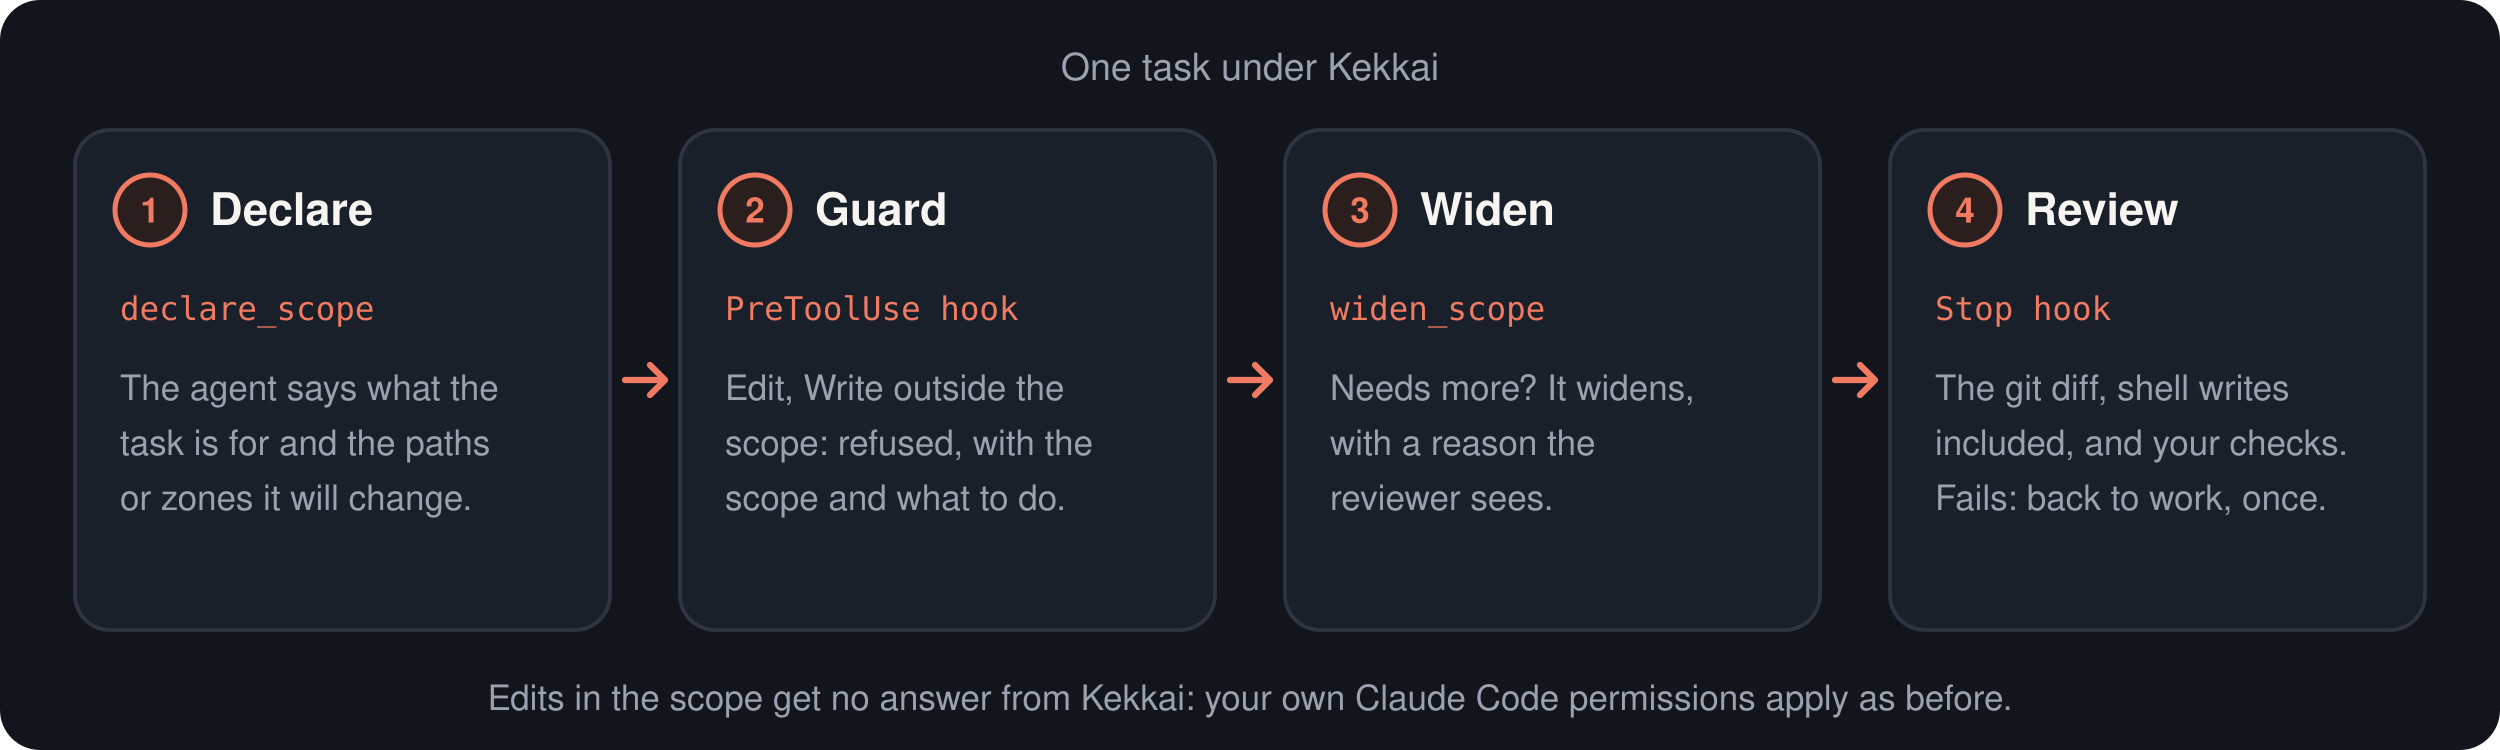
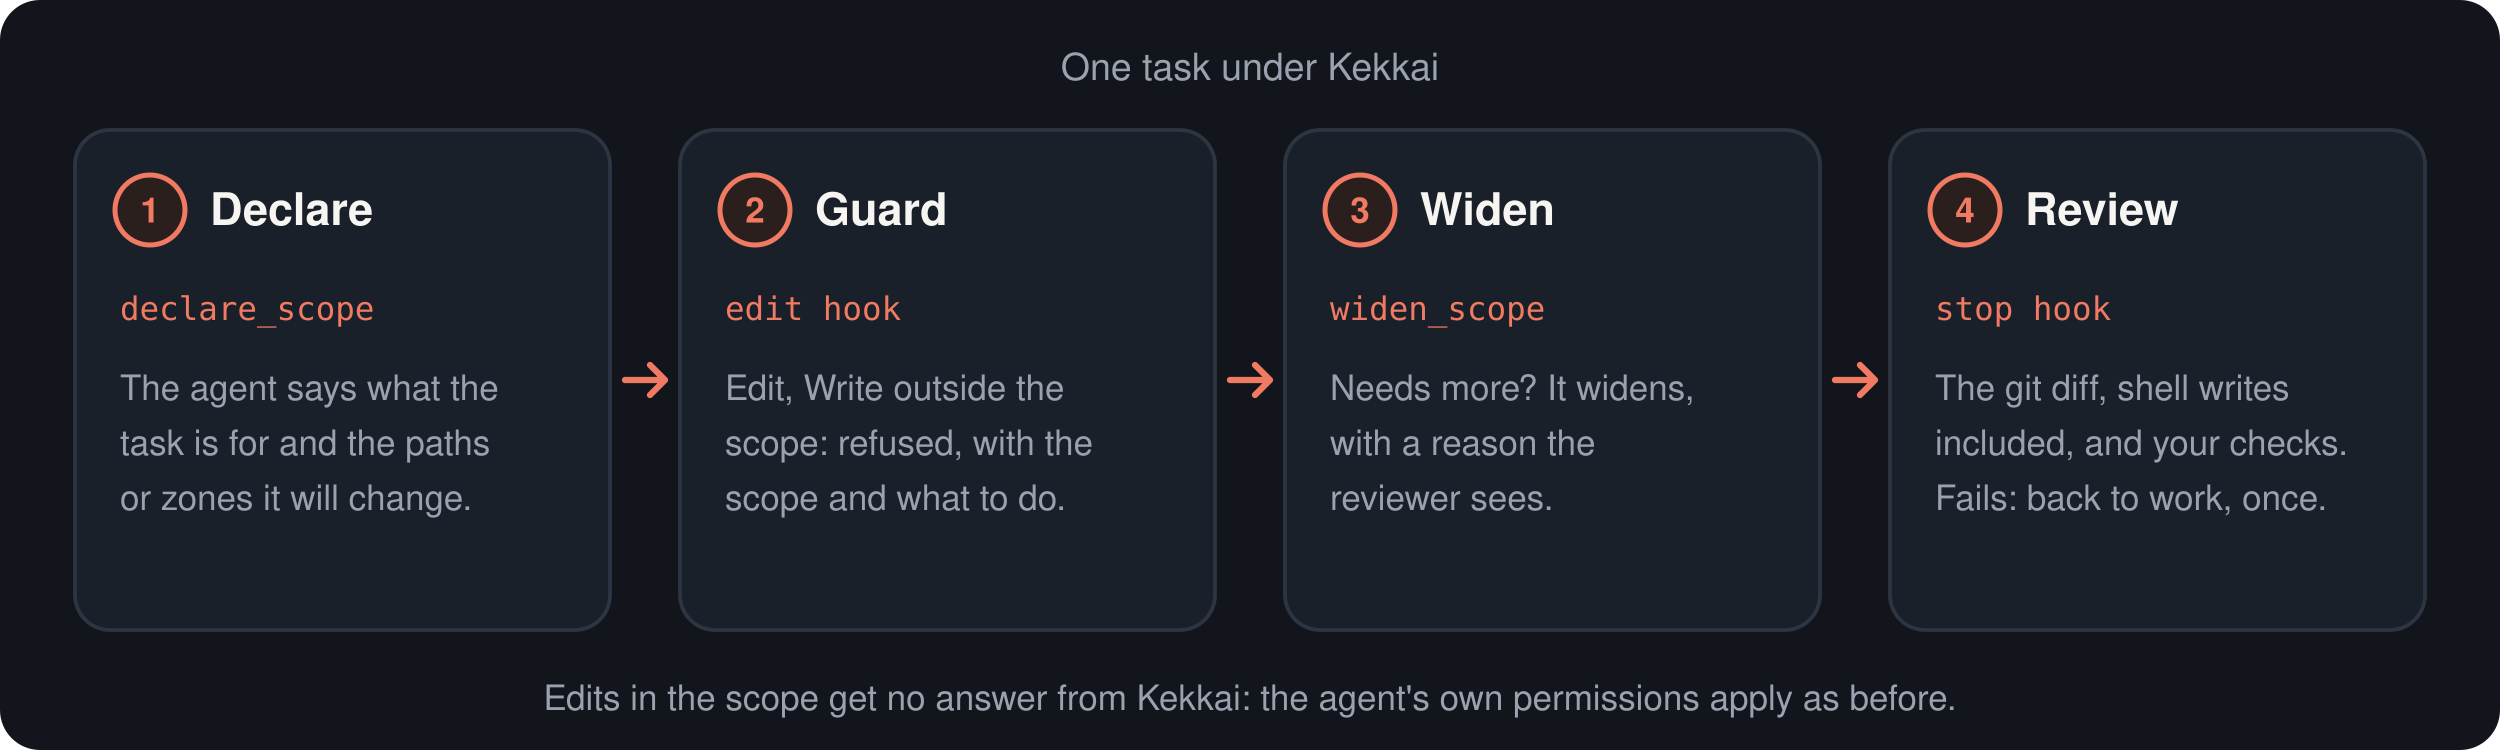
<svg xmlns="http://www.w3.org/2000/svg" width="1000" height="300" viewBox="0 0 1000 300" role="img" aria-label="How Kekkai works: declare, guard, widen, review">
  <rect width="1000" height="300" rx="16" fill="#12161C" />
  <text x="500.0" y="32" text-anchor="middle" font-family="ui-sans-serif, -apple-system, 'Segoe UI', Helvetica, Arial, sans-serif" font-size="15" fill="#9AA2AF">One task under Kekkai</text>
  <rect x="30.0" y="52" width="214" height="200" rx="14" fill="#1A2029" stroke="#2E3542" stroke-width="1.5" />
  <circle cx="60.0" cy="84" r="14" fill="#2B1F1E" stroke="#F07A62" stroke-width="2" />
  <text x="60.0" y="89" text-anchor="middle" font-family="ui-sans-serif, -apple-system, 'Segoe UI', Helvetica, Arial, sans-serif" font-size="14" font-weight="700" fill="#F07A62">1</text>
  <text x="84.0" y="90" font-family="ui-sans-serif, -apple-system, 'Segoe UI', Helvetica, Arial, sans-serif" font-size="18" font-weight="700" fill="#F6F5F1">Declare</text>
  <text x="48.0" y="128" font-family="ui-monospace, 'JetBrains Mono', SFMono-Regular, Menlo, Consolas, monospace" font-size="13" fill="#F07A62">declare_scope</text>
  <text x="48.0" y="160" font-family="ui-sans-serif, -apple-system, 'Segoe UI', Helvetica, Arial, sans-serif" font-size="14" fill="#9AA2AF">The agent says what the</text>
  <text x="48.0" y="182" font-family="ui-sans-serif, -apple-system, 'Segoe UI', Helvetica, Arial, sans-serif" font-size="14" fill="#9AA2AF">task is for and the paths</text>
  <text x="48.0" y="204" font-family="ui-sans-serif, -apple-system, 'Segoe UI', Helvetica, Arial, sans-serif" font-size="14" fill="#9AA2AF">or zones it will change.</text>
  <path d="M250.0 152.0h16m-6 -6l6 6l-6 6" fill="none" stroke="#F07A62" stroke-width="2.5" stroke-linecap="round" stroke-linejoin="round" />
  <rect x="272.0" y="52" width="214" height="200" rx="14" fill="#1A2029" stroke="#2E3542" stroke-width="1.5" />
  <circle cx="302.0" cy="84" r="14" fill="#2B1F1E" stroke="#F07A62" stroke-width="2" />
  <text x="302.0" y="89" text-anchor="middle" font-family="ui-sans-serif, -apple-system, 'Segoe UI', Helvetica, Arial, sans-serif" font-size="14" font-weight="700" fill="#F07A62">2</text>
  <text x="326.0" y="90" font-family="ui-sans-serif, -apple-system, 'Segoe UI', Helvetica, Arial, sans-serif" font-size="18" font-weight="700" fill="#F6F5F1">Guard</text>
-   <text x="290.0" y="128" font-family="ui-monospace, 'JetBrains Mono', SFMono-Regular, Menlo, Consolas, monospace" font-size="13" fill="#F07A62">PreToolUse hook</text>
+   <text x="290.0" y="128" font-family="ui-monospace, 'JetBrains Mono', SFMono-Regular, Menlo, Consolas, monospace" font-size="13" fill="#F07A62">edit hook</text>
  <text x="290.0" y="160" font-family="ui-sans-serif, -apple-system, 'Segoe UI', Helvetica, Arial, sans-serif" font-size="14" fill="#9AA2AF">Edit, Write outside the</text>
  <text x="290.0" y="182" font-family="ui-sans-serif, -apple-system, 'Segoe UI', Helvetica, Arial, sans-serif" font-size="14" fill="#9AA2AF">scope: refused, with the</text>
  <text x="290.0" y="204" font-family="ui-sans-serif, -apple-system, 'Segoe UI', Helvetica, Arial, sans-serif" font-size="14" fill="#9AA2AF">scope and what to do.</text>
  <path d="M492.0 152.0h16m-6 -6l6 6l-6 6" fill="none" stroke="#F07A62" stroke-width="2.5" stroke-linecap="round" stroke-linejoin="round" />
  <rect x="514.0" y="52" width="214" height="200" rx="14" fill="#1A2029" stroke="#2E3542" stroke-width="1.5" />
  <circle cx="544.0" cy="84" r="14" fill="#2B1F1E" stroke="#F07A62" stroke-width="2" />
  <text x="544.0" y="89" text-anchor="middle" font-family="ui-sans-serif, -apple-system, 'Segoe UI', Helvetica, Arial, sans-serif" font-size="14" font-weight="700" fill="#F07A62">3</text>
  <text x="568.0" y="90" font-family="ui-sans-serif, -apple-system, 'Segoe UI', Helvetica, Arial, sans-serif" font-size="18" font-weight="700" fill="#F6F5F1">Widen</text>
  <text x="532.0" y="128" font-family="ui-monospace, 'JetBrains Mono', SFMono-Regular, Menlo, Consolas, monospace" font-size="13" fill="#F07A62">widen_scope</text>
  <text x="532.0" y="160" font-family="ui-sans-serif, -apple-system, 'Segoe UI', Helvetica, Arial, sans-serif" font-size="14" fill="#9AA2AF">Needs more? It widens,</text>
  <text x="532.0" y="182" font-family="ui-sans-serif, -apple-system, 'Segoe UI', Helvetica, Arial, sans-serif" font-size="14" fill="#9AA2AF">with a reason the</text>
  <text x="532.0" y="204" font-family="ui-sans-serif, -apple-system, 'Segoe UI', Helvetica, Arial, sans-serif" font-size="14" fill="#9AA2AF">reviewer sees.</text>
  <path d="M734.0 152.0h16m-6 -6l6 6l-6 6" fill="none" stroke="#F07A62" stroke-width="2.5" stroke-linecap="round" stroke-linejoin="round" />
  <rect x="756.0" y="52" width="214" height="200" rx="14" fill="#1A2029" stroke="#2E3542" stroke-width="1.5" />
  <circle cx="786.0" cy="84" r="14" fill="#2B1F1E" stroke="#F07A62" stroke-width="2" />
  <text x="786.0" y="89" text-anchor="middle" font-family="ui-sans-serif, -apple-system, 'Segoe UI', Helvetica, Arial, sans-serif" font-size="14" font-weight="700" fill="#F07A62">4</text>
  <text x="810.0" y="90" font-family="ui-sans-serif, -apple-system, 'Segoe UI', Helvetica, Arial, sans-serif" font-size="18" font-weight="700" fill="#F6F5F1">Review</text>
-   <text x="774.0" y="128" font-family="ui-monospace, 'JetBrains Mono', SFMono-Regular, Menlo, Consolas, monospace" font-size="13" fill="#F07A62">Stop hook</text>
+   <text x="774.0" y="128" font-family="ui-monospace, 'JetBrains Mono', SFMono-Regular, Menlo, Consolas, monospace" font-size="13" fill="#F07A62">stop hook</text>
  <text x="774.0" y="160" font-family="ui-sans-serif, -apple-system, 'Segoe UI', Helvetica, Arial, sans-serif" font-size="14" fill="#9AA2AF">The git diff, shell writes</text>
  <text x="774.0" y="182" font-family="ui-sans-serif, -apple-system, 'Segoe UI', Helvetica, Arial, sans-serif" font-size="14" fill="#9AA2AF">included, and your checks.</text>
  <text x="774.0" y="204" font-family="ui-sans-serif, -apple-system, 'Segoe UI', Helvetica, Arial, sans-serif" font-size="14" fill="#9AA2AF">Fails: back to work, once.</text>
-   <text x="500.0" y="284" text-anchor="middle" font-family="ui-sans-serif, -apple-system, 'Segoe UI', Helvetica, Arial, sans-serif" font-size="14" fill="#9AA2AF">Edits in the scope get no answer from Kekkai: your own Claude Code permissions apply as before.</text>
+   <text x="500.0" y="284" text-anchor="middle" font-family="ui-sans-serif, -apple-system, 'Segoe UI', Helvetica, Arial, sans-serif" font-size="14" fill="#9AA2AF">Edits in the scope get no answer from Kekkai: the agent's own permissions apply as before.</text>
</svg>
